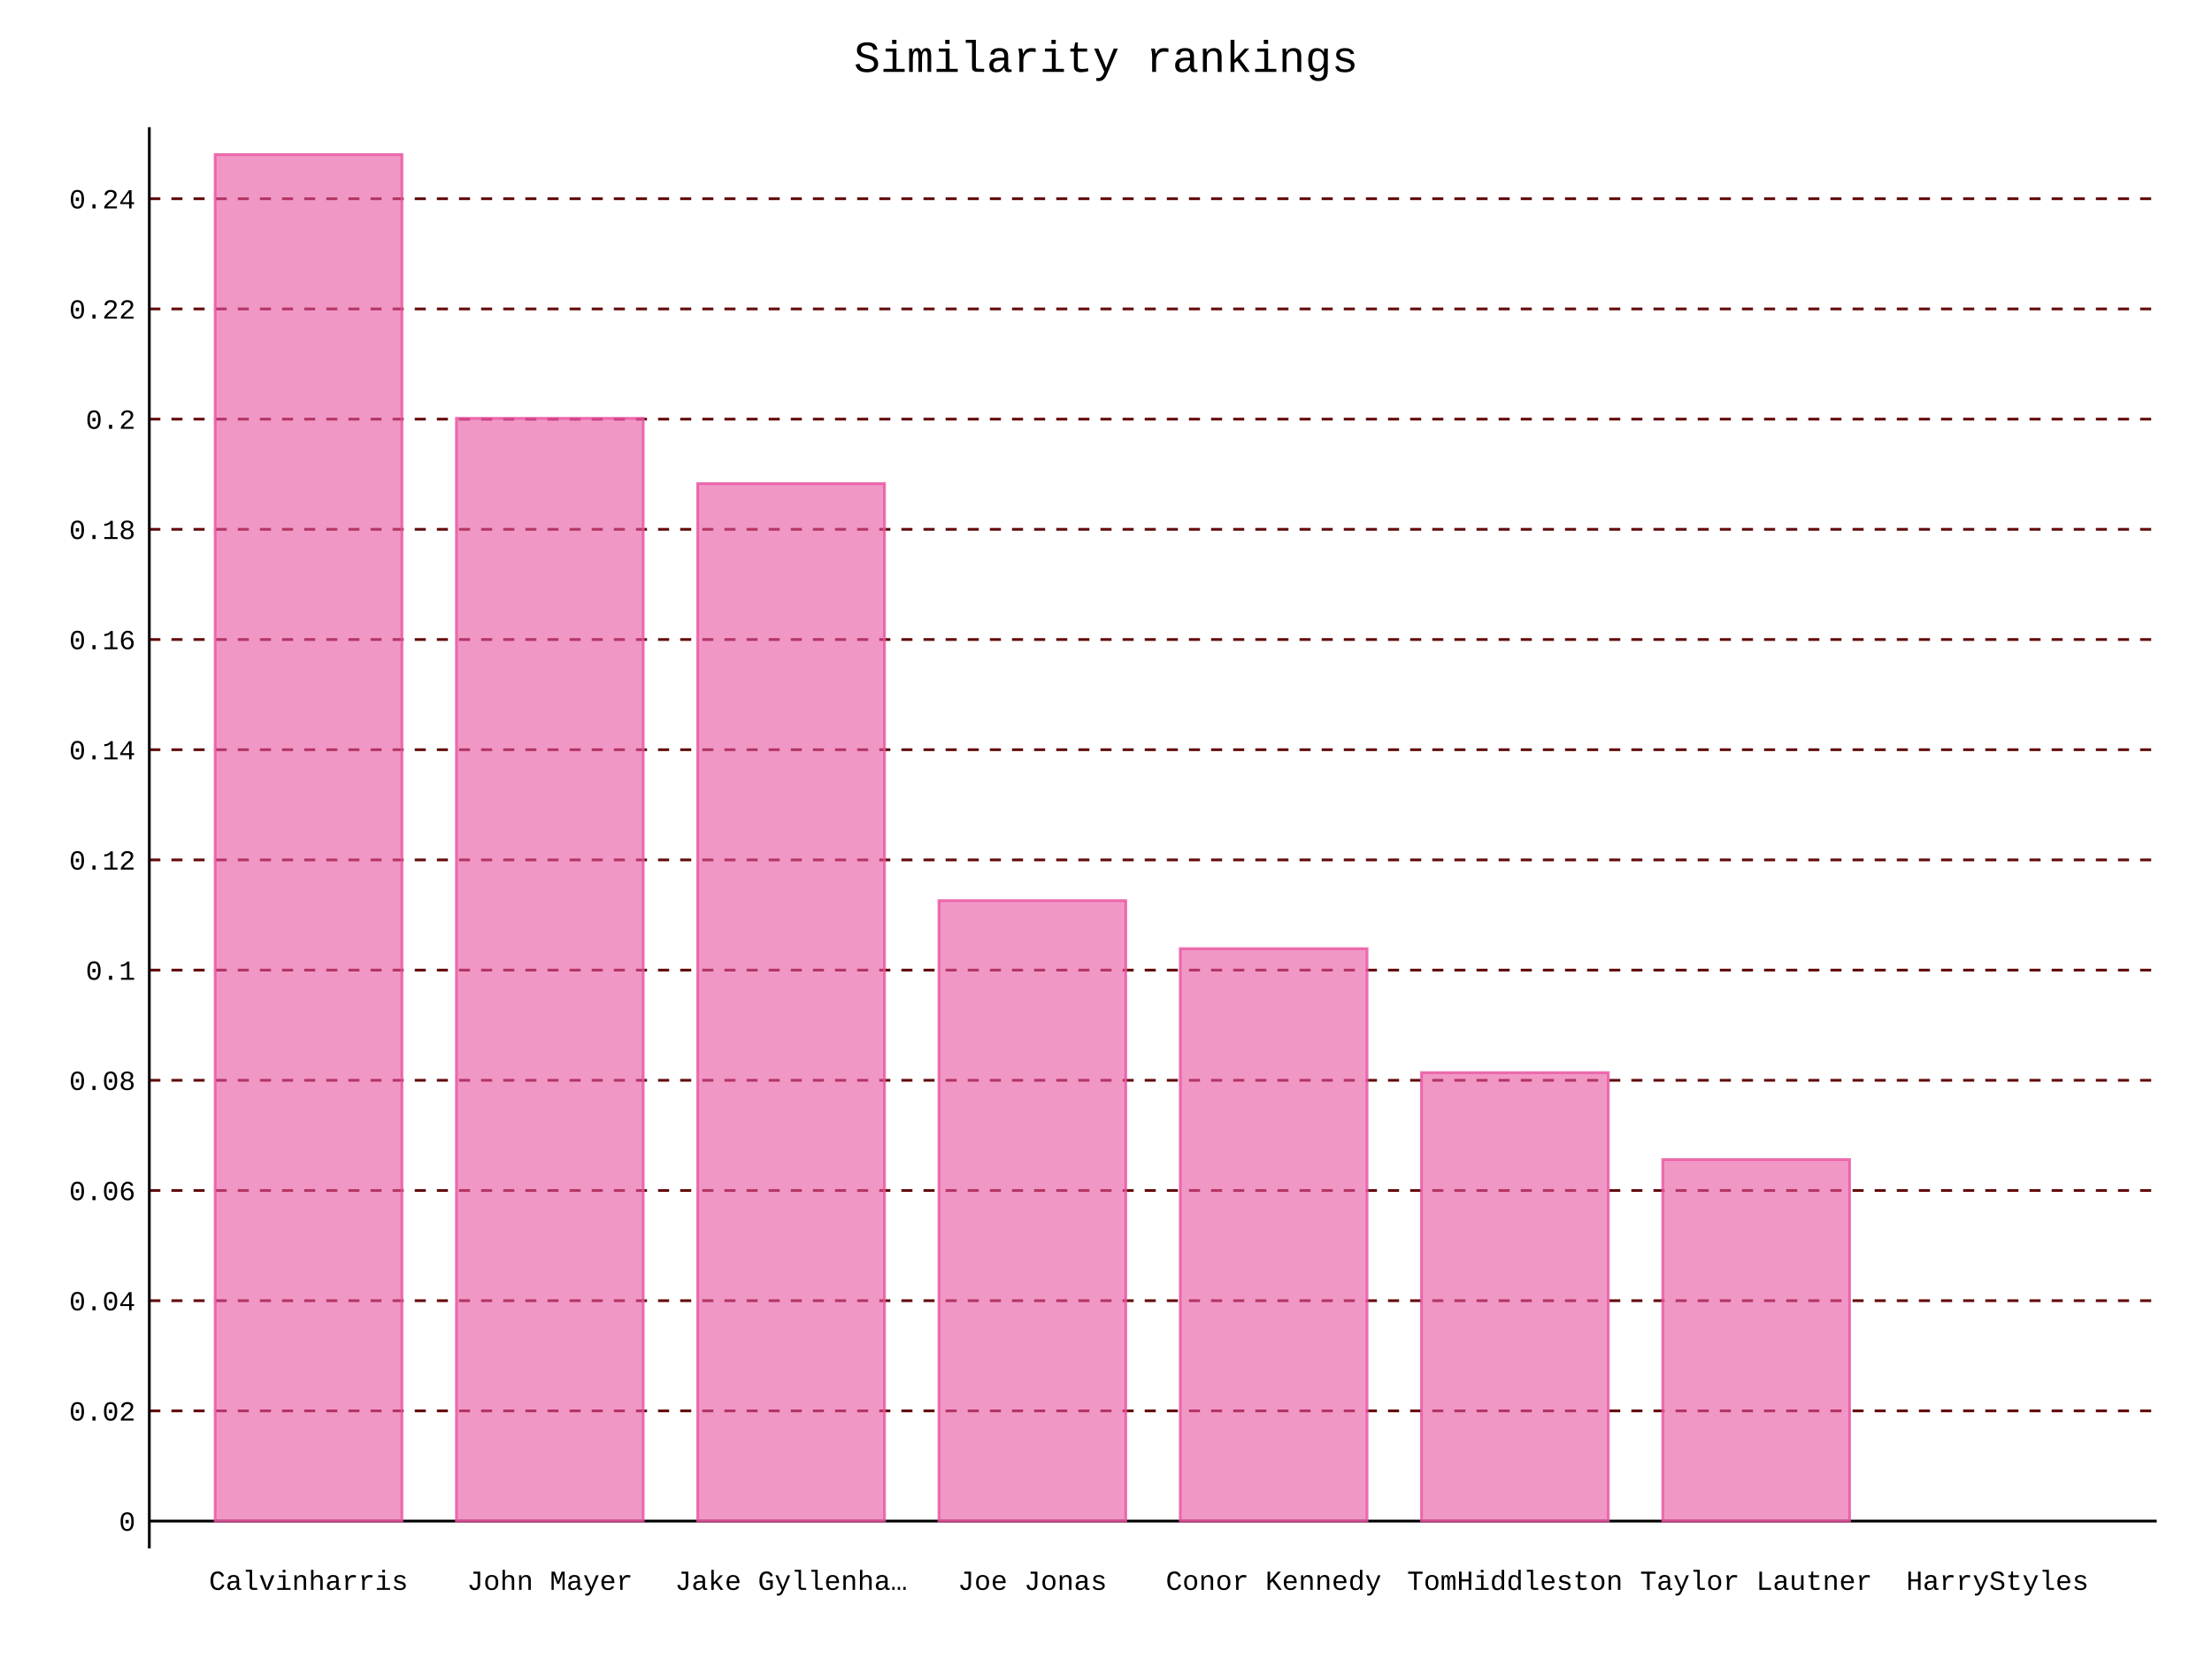
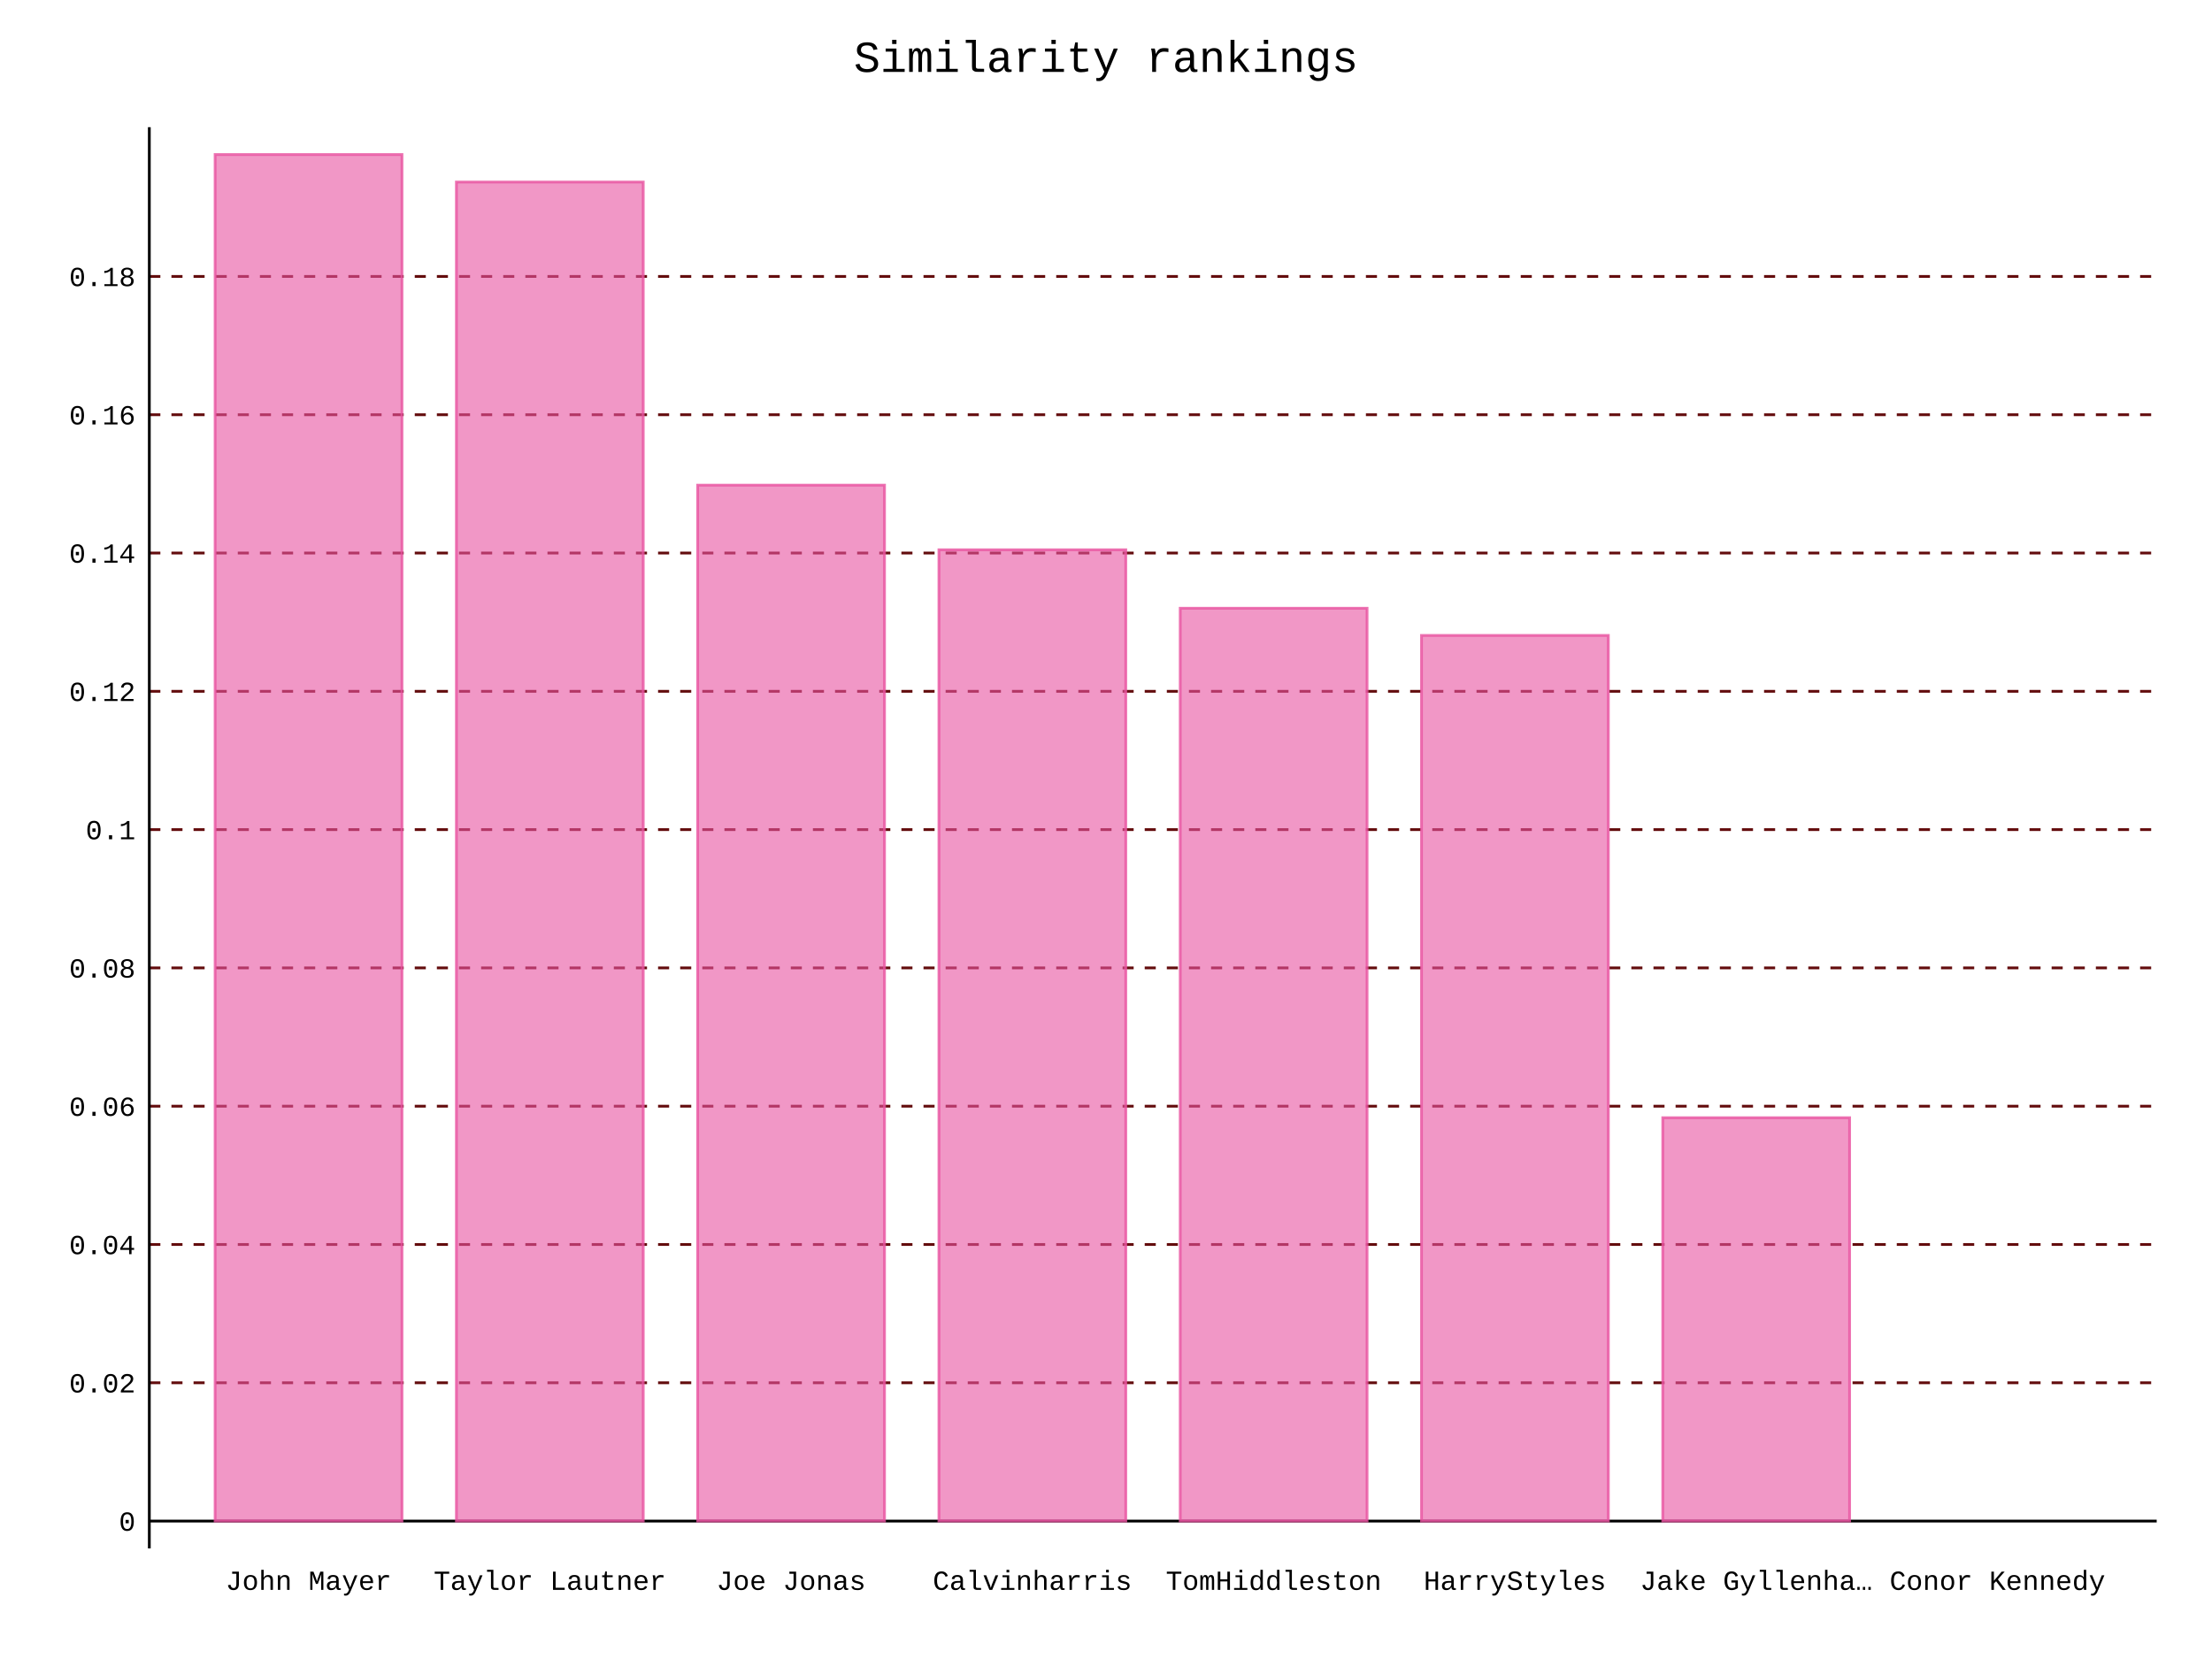
- <svg xmlns="http://www.w3.org/2000/svg" class="pygal-chart" id="chart-2807eb09-9871-4515-9097-743f9240a7e0" viewBox="0 0 800 600">
+ <svg xmlns="http://www.w3.org/2000/svg" class="pygal-chart" id="chart-58e8b075-e846-4429-ba4e-7b8e19b84b33" viewBox="0 0 800 600">
  <defs>
-     <style type="text/css">#chart-2807eb09-9871-4515-9097-743f9240a7e0{-webkit-user-select:none;-webkit-font-smoothing:antialiased;font-family:Consolas,"Liberation Mono",Menlo,Courier,monospace}#chart-2807eb09-9871-4515-9097-743f9240a7e0 .title{font-family:Consolas,"Liberation Mono",Menlo,Courier,monospace;font-size:16px}#chart-2807eb09-9871-4515-9097-743f9240a7e0 .legends .legend text{font-family:Consolas,"Liberation Mono",Menlo,Courier,monospace;font-size:14px}#chart-2807eb09-9871-4515-9097-743f9240a7e0 .axis text{font-family:Consolas,"Liberation Mono",Menlo,Courier,monospace;font-size:10px}#chart-2807eb09-9871-4515-9097-743f9240a7e0 .axis text.major{font-family:Consolas,"Liberation Mono",Menlo,Courier,monospace;font-size:10px}#chart-2807eb09-9871-4515-9097-743f9240a7e0 .text-overlay text.value{font-family:Consolas,"Liberation Mono",Menlo,Courier,monospace;font-size:16px}#chart-2807eb09-9871-4515-9097-743f9240a7e0 .text-overlay text.label{font-family:Consolas,"Liberation Mono",Menlo,Courier,monospace;font-size:10px}#chart-2807eb09-9871-4515-9097-743f9240a7e0 .tooltip{font-family:Consolas,"Liberation Mono",Menlo,Courier,monospace;font-size:14px}#chart-2807eb09-9871-4515-9097-743f9240a7e0 text.no_data{font-family:Consolas,"Liberation Mono",Menlo,Courier,monospace;font-size:64px}
- #chart-2807eb09-9871-4515-9097-743f9240a7e0{background-color:transparent}#chart-2807eb09-9871-4515-9097-743f9240a7e0 path,#chart-2807eb09-9871-4515-9097-743f9240a7e0 line,#chart-2807eb09-9871-4515-9097-743f9240a7e0 rect,#chart-2807eb09-9871-4515-9097-743f9240a7e0 circle{-webkit-transition:400ms ease-in;-moz-transition:400ms ease-in;transition:400ms ease-in}#chart-2807eb09-9871-4515-9097-743f9240a7e0 .graph &gt; .background{fill:transparent}#chart-2807eb09-9871-4515-9097-743f9240a7e0 .plot &gt; .background{fill:transparent}#chart-2807eb09-9871-4515-9097-743f9240a7e0 .graph{fill:#000000}#chart-2807eb09-9871-4515-9097-743f9240a7e0 text.no_data{fill:#000000}#chart-2807eb09-9871-4515-9097-743f9240a7e0 .title{fill:#000000}#chart-2807eb09-9871-4515-9097-743f9240a7e0 .legends .legend text{fill:#000000}#chart-2807eb09-9871-4515-9097-743f9240a7e0 .legends .legend:hover text{fill:#000000}#chart-2807eb09-9871-4515-9097-743f9240a7e0 .axis .line{stroke:#000000}#chart-2807eb09-9871-4515-9097-743f9240a7e0 .axis .guide.line{stroke:#630C0D}#chart-2807eb09-9871-4515-9097-743f9240a7e0 .axis .major.line{stroke:#000000}#chart-2807eb09-9871-4515-9097-743f9240a7e0 .axis text.major{fill:#000000}#chart-2807eb09-9871-4515-9097-743f9240a7e0 .axis.y .guides:hover .guide.line,#chart-2807eb09-9871-4515-9097-743f9240a7e0 .line-graph .axis.x .guides:hover .guide.line,#chart-2807eb09-9871-4515-9097-743f9240a7e0 .stackedline-graph .axis.x .guides:hover .guide.line,#chart-2807eb09-9871-4515-9097-743f9240a7e0 .xy-graph .axis.x .guides:hover .guide.line{stroke:#000000}#chart-2807eb09-9871-4515-9097-743f9240a7e0 .axis .guides:hover text{fill:#000000}#chart-2807eb09-9871-4515-9097-743f9240a7e0 .reactive{fill-opacity:.6;stroke-opacity:.8}#chart-2807eb09-9871-4515-9097-743f9240a7e0 .ci{stroke:#000000}#chart-2807eb09-9871-4515-9097-743f9240a7e0 .reactive.active,#chart-2807eb09-9871-4515-9097-743f9240a7e0 .active .reactive{fill-opacity:.9;stroke-opacity:.9;stroke-width:4}#chart-2807eb09-9871-4515-9097-743f9240a7e0 .ci .reactive.active{stroke-width:1.5}#chart-2807eb09-9871-4515-9097-743f9240a7e0 .series text{fill:#000000}#chart-2807eb09-9871-4515-9097-743f9240a7e0 .tooltip rect{fill:transparent;stroke:#000000;-webkit-transition:opacity 400ms ease-in;-moz-transition:opacity 400ms ease-in;transition:opacity 400ms ease-in}#chart-2807eb09-9871-4515-9097-743f9240a7e0 .tooltip .label{fill:#000000}#chart-2807eb09-9871-4515-9097-743f9240a7e0 .tooltip .label{fill:#000000}#chart-2807eb09-9871-4515-9097-743f9240a7e0 .tooltip .legend{font-size:.8em;fill:#630C0D}#chart-2807eb09-9871-4515-9097-743f9240a7e0 .tooltip .x_label{font-size:.6em;fill:#000000}#chart-2807eb09-9871-4515-9097-743f9240a7e0 .tooltip .xlink{font-size:.5em;text-decoration:underline}#chart-2807eb09-9871-4515-9097-743f9240a7e0 .tooltip .value{font-size:1.5em}#chart-2807eb09-9871-4515-9097-743f9240a7e0 .bound{font-size:.5em}#chart-2807eb09-9871-4515-9097-743f9240a7e0 .max-value{font-size:.75em;fill:#630C0D}#chart-2807eb09-9871-4515-9097-743f9240a7e0 .map-element{fill:transparent;stroke:#630C0D !important}#chart-2807eb09-9871-4515-9097-743f9240a7e0 .map-element .reactive{fill-opacity:inherit;stroke-opacity:inherit}#chart-2807eb09-9871-4515-9097-743f9240a7e0 .color-0,#chart-2807eb09-9871-4515-9097-743f9240a7e0 .color-0 a:visited{stroke:#E853A0;fill:#E853A0}#chart-2807eb09-9871-4515-9097-743f9240a7e0 .text-overlay .color-0 text{fill:black}
- #chart-2807eb09-9871-4515-9097-743f9240a7e0 text.no_data{text-anchor:middle}#chart-2807eb09-9871-4515-9097-743f9240a7e0 .guide.line{fill:none}#chart-2807eb09-9871-4515-9097-743f9240a7e0 .centered{text-anchor:middle}#chart-2807eb09-9871-4515-9097-743f9240a7e0 .title{text-anchor:middle}#chart-2807eb09-9871-4515-9097-743f9240a7e0 .legends .legend text{fill-opacity:1}#chart-2807eb09-9871-4515-9097-743f9240a7e0 .axis.x text{text-anchor:middle}#chart-2807eb09-9871-4515-9097-743f9240a7e0 .axis.x:not(.web) text[transform]{text-anchor:start}#chart-2807eb09-9871-4515-9097-743f9240a7e0 .axis.x:not(.web) text[transform].backwards{text-anchor:end}#chart-2807eb09-9871-4515-9097-743f9240a7e0 .axis.y text{text-anchor:end}#chart-2807eb09-9871-4515-9097-743f9240a7e0 .axis.y text[transform].backwards{text-anchor:start}#chart-2807eb09-9871-4515-9097-743f9240a7e0 .axis.y2 text{text-anchor:start}#chart-2807eb09-9871-4515-9097-743f9240a7e0 .axis.y2 text[transform].backwards{text-anchor:end}#chart-2807eb09-9871-4515-9097-743f9240a7e0 .axis .guide.line{stroke-dasharray:4,4}#chart-2807eb09-9871-4515-9097-743f9240a7e0 .axis .major.guide.line{stroke-dasharray:6,6}#chart-2807eb09-9871-4515-9097-743f9240a7e0 .horizontal .axis.y .guide.line,#chart-2807eb09-9871-4515-9097-743f9240a7e0 .horizontal .axis.y2 .guide.line,#chart-2807eb09-9871-4515-9097-743f9240a7e0 .vertical .axis.x .guide.line{opacity:0}#chart-2807eb09-9871-4515-9097-743f9240a7e0 .horizontal .axis.always_show .guide.line,#chart-2807eb09-9871-4515-9097-743f9240a7e0 .vertical .axis.always_show .guide.line{opacity:1 !important}#chart-2807eb09-9871-4515-9097-743f9240a7e0 .axis.y .guides:hover .guide.line,#chart-2807eb09-9871-4515-9097-743f9240a7e0 .axis.y2 .guides:hover .guide.line,#chart-2807eb09-9871-4515-9097-743f9240a7e0 .axis.x .guides:hover .guide.line{opacity:1}#chart-2807eb09-9871-4515-9097-743f9240a7e0 .axis .guides:hover text{opacity:1}#chart-2807eb09-9871-4515-9097-743f9240a7e0 .nofill{fill:none}#chart-2807eb09-9871-4515-9097-743f9240a7e0 .subtle-fill{fill-opacity:.2}#chart-2807eb09-9871-4515-9097-743f9240a7e0 .dot{stroke-width:1px;fill-opacity:1}#chart-2807eb09-9871-4515-9097-743f9240a7e0 .dot.active{stroke-width:5px}#chart-2807eb09-9871-4515-9097-743f9240a7e0 .dot.negative{fill:transparent}#chart-2807eb09-9871-4515-9097-743f9240a7e0 text,#chart-2807eb09-9871-4515-9097-743f9240a7e0 tspan{stroke:none !important}#chart-2807eb09-9871-4515-9097-743f9240a7e0 .series text.active{opacity:1}#chart-2807eb09-9871-4515-9097-743f9240a7e0 .tooltip rect{fill-opacity:.95;stroke-width:.5}#chart-2807eb09-9871-4515-9097-743f9240a7e0 .tooltip text{fill-opacity:1}#chart-2807eb09-9871-4515-9097-743f9240a7e0 .showable{visibility:hidden}#chart-2807eb09-9871-4515-9097-743f9240a7e0 .showable.shown{visibility:visible}#chart-2807eb09-9871-4515-9097-743f9240a7e0 .gauge-background{fill:rgba(229,229,229,1);stroke:none}#chart-2807eb09-9871-4515-9097-743f9240a7e0 .bg-lines{stroke:transparent;stroke-width:2px}</style>
+     <style type="text/css">#chart-58e8b075-e846-4429-ba4e-7b8e19b84b33{-webkit-user-select:none;-webkit-font-smoothing:antialiased;font-family:Consolas,"Liberation Mono",Menlo,Courier,monospace}#chart-58e8b075-e846-4429-ba4e-7b8e19b84b33 .title{font-family:Consolas,"Liberation Mono",Menlo,Courier,monospace;font-size:16px}#chart-58e8b075-e846-4429-ba4e-7b8e19b84b33 .legends .legend text{font-family:Consolas,"Liberation Mono",Menlo,Courier,monospace;font-size:14px}#chart-58e8b075-e846-4429-ba4e-7b8e19b84b33 .axis text{font-family:Consolas,"Liberation Mono",Menlo,Courier,monospace;font-size:10px}#chart-58e8b075-e846-4429-ba4e-7b8e19b84b33 .axis text.major{font-family:Consolas,"Liberation Mono",Menlo,Courier,monospace;font-size:10px}#chart-58e8b075-e846-4429-ba4e-7b8e19b84b33 .text-overlay text.value{font-family:Consolas,"Liberation Mono",Menlo,Courier,monospace;font-size:16px}#chart-58e8b075-e846-4429-ba4e-7b8e19b84b33 .text-overlay text.label{font-family:Consolas,"Liberation Mono",Menlo,Courier,monospace;font-size:10px}#chart-58e8b075-e846-4429-ba4e-7b8e19b84b33 .tooltip{font-family:Consolas,"Liberation Mono",Menlo,Courier,monospace;font-size:14px}#chart-58e8b075-e846-4429-ba4e-7b8e19b84b33 text.no_data{font-family:Consolas,"Liberation Mono",Menlo,Courier,monospace;font-size:64px}
+ #chart-58e8b075-e846-4429-ba4e-7b8e19b84b33{background-color:transparent}#chart-58e8b075-e846-4429-ba4e-7b8e19b84b33 path,#chart-58e8b075-e846-4429-ba4e-7b8e19b84b33 line,#chart-58e8b075-e846-4429-ba4e-7b8e19b84b33 rect,#chart-58e8b075-e846-4429-ba4e-7b8e19b84b33 circle{-webkit-transition:400ms ease-in;-moz-transition:400ms ease-in;transition:400ms ease-in}#chart-58e8b075-e846-4429-ba4e-7b8e19b84b33 .graph &gt; .background{fill:transparent}#chart-58e8b075-e846-4429-ba4e-7b8e19b84b33 .plot &gt; .background{fill:transparent}#chart-58e8b075-e846-4429-ba4e-7b8e19b84b33 .graph{fill:#000000}#chart-58e8b075-e846-4429-ba4e-7b8e19b84b33 text.no_data{fill:#000000}#chart-58e8b075-e846-4429-ba4e-7b8e19b84b33 .title{fill:#000000}#chart-58e8b075-e846-4429-ba4e-7b8e19b84b33 .legends .legend text{fill:#000000}#chart-58e8b075-e846-4429-ba4e-7b8e19b84b33 .legends .legend:hover text{fill:#000000}#chart-58e8b075-e846-4429-ba4e-7b8e19b84b33 .axis .line{stroke:#000000}#chart-58e8b075-e846-4429-ba4e-7b8e19b84b33 .axis .guide.line{stroke:#630C0D}#chart-58e8b075-e846-4429-ba4e-7b8e19b84b33 .axis .major.line{stroke:#000000}#chart-58e8b075-e846-4429-ba4e-7b8e19b84b33 .axis text.major{fill:#000000}#chart-58e8b075-e846-4429-ba4e-7b8e19b84b33 .axis.y .guides:hover .guide.line,#chart-58e8b075-e846-4429-ba4e-7b8e19b84b33 .line-graph .axis.x .guides:hover .guide.line,#chart-58e8b075-e846-4429-ba4e-7b8e19b84b33 .stackedline-graph .axis.x .guides:hover .guide.line,#chart-58e8b075-e846-4429-ba4e-7b8e19b84b33 .xy-graph .axis.x .guides:hover .guide.line{stroke:#000000}#chart-58e8b075-e846-4429-ba4e-7b8e19b84b33 .axis .guides:hover text{fill:#000000}#chart-58e8b075-e846-4429-ba4e-7b8e19b84b33 .reactive{fill-opacity:.6;stroke-opacity:.8}#chart-58e8b075-e846-4429-ba4e-7b8e19b84b33 .ci{stroke:#000000}#chart-58e8b075-e846-4429-ba4e-7b8e19b84b33 .reactive.active,#chart-58e8b075-e846-4429-ba4e-7b8e19b84b33 .active .reactive{fill-opacity:.9;stroke-opacity:.9;stroke-width:4}#chart-58e8b075-e846-4429-ba4e-7b8e19b84b33 .ci .reactive.active{stroke-width:1.5}#chart-58e8b075-e846-4429-ba4e-7b8e19b84b33 .series text{fill:#000000}#chart-58e8b075-e846-4429-ba4e-7b8e19b84b33 .tooltip rect{fill:transparent;stroke:#000000;-webkit-transition:opacity 400ms ease-in;-moz-transition:opacity 400ms ease-in;transition:opacity 400ms ease-in}#chart-58e8b075-e846-4429-ba4e-7b8e19b84b33 .tooltip .label{fill:#000000}#chart-58e8b075-e846-4429-ba4e-7b8e19b84b33 .tooltip .label{fill:#000000}#chart-58e8b075-e846-4429-ba4e-7b8e19b84b33 .tooltip .legend{font-size:.8em;fill:#630C0D}#chart-58e8b075-e846-4429-ba4e-7b8e19b84b33 .tooltip .x_label{font-size:.6em;fill:#000000}#chart-58e8b075-e846-4429-ba4e-7b8e19b84b33 .tooltip .xlink{font-size:.5em;text-decoration:underline}#chart-58e8b075-e846-4429-ba4e-7b8e19b84b33 .tooltip .value{font-size:1.5em}#chart-58e8b075-e846-4429-ba4e-7b8e19b84b33 .bound{font-size:.5em}#chart-58e8b075-e846-4429-ba4e-7b8e19b84b33 .max-value{font-size:.75em;fill:#630C0D}#chart-58e8b075-e846-4429-ba4e-7b8e19b84b33 .map-element{fill:transparent;stroke:#630C0D !important}#chart-58e8b075-e846-4429-ba4e-7b8e19b84b33 .map-element .reactive{fill-opacity:inherit;stroke-opacity:inherit}#chart-58e8b075-e846-4429-ba4e-7b8e19b84b33 .color-0,#chart-58e8b075-e846-4429-ba4e-7b8e19b84b33 .color-0 a:visited{stroke:#E853A0;fill:#E853A0}#chart-58e8b075-e846-4429-ba4e-7b8e19b84b33 .text-overlay .color-0 text{fill:black}
+ #chart-58e8b075-e846-4429-ba4e-7b8e19b84b33 text.no_data{text-anchor:middle}#chart-58e8b075-e846-4429-ba4e-7b8e19b84b33 .guide.line{fill:none}#chart-58e8b075-e846-4429-ba4e-7b8e19b84b33 .centered{text-anchor:middle}#chart-58e8b075-e846-4429-ba4e-7b8e19b84b33 .title{text-anchor:middle}#chart-58e8b075-e846-4429-ba4e-7b8e19b84b33 .legends .legend text{fill-opacity:1}#chart-58e8b075-e846-4429-ba4e-7b8e19b84b33 .axis.x text{text-anchor:middle}#chart-58e8b075-e846-4429-ba4e-7b8e19b84b33 .axis.x:not(.web) text[transform]{text-anchor:start}#chart-58e8b075-e846-4429-ba4e-7b8e19b84b33 .axis.x:not(.web) text[transform].backwards{text-anchor:end}#chart-58e8b075-e846-4429-ba4e-7b8e19b84b33 .axis.y text{text-anchor:end}#chart-58e8b075-e846-4429-ba4e-7b8e19b84b33 .axis.y text[transform].backwards{text-anchor:start}#chart-58e8b075-e846-4429-ba4e-7b8e19b84b33 .axis.y2 text{text-anchor:start}#chart-58e8b075-e846-4429-ba4e-7b8e19b84b33 .axis.y2 text[transform].backwards{text-anchor:end}#chart-58e8b075-e846-4429-ba4e-7b8e19b84b33 .axis .guide.line{stroke-dasharray:4,4}#chart-58e8b075-e846-4429-ba4e-7b8e19b84b33 .axis .major.guide.line{stroke-dasharray:6,6}#chart-58e8b075-e846-4429-ba4e-7b8e19b84b33 .horizontal .axis.y .guide.line,#chart-58e8b075-e846-4429-ba4e-7b8e19b84b33 .horizontal .axis.y2 .guide.line,#chart-58e8b075-e846-4429-ba4e-7b8e19b84b33 .vertical .axis.x .guide.line{opacity:0}#chart-58e8b075-e846-4429-ba4e-7b8e19b84b33 .horizontal .axis.always_show .guide.line,#chart-58e8b075-e846-4429-ba4e-7b8e19b84b33 .vertical .axis.always_show .guide.line{opacity:1 !important}#chart-58e8b075-e846-4429-ba4e-7b8e19b84b33 .axis.y .guides:hover .guide.line,#chart-58e8b075-e846-4429-ba4e-7b8e19b84b33 .axis.y2 .guides:hover .guide.line,#chart-58e8b075-e846-4429-ba4e-7b8e19b84b33 .axis.x .guides:hover .guide.line{opacity:1}#chart-58e8b075-e846-4429-ba4e-7b8e19b84b33 .axis .guides:hover text{opacity:1}#chart-58e8b075-e846-4429-ba4e-7b8e19b84b33 .nofill{fill:none}#chart-58e8b075-e846-4429-ba4e-7b8e19b84b33 .subtle-fill{fill-opacity:.2}#chart-58e8b075-e846-4429-ba4e-7b8e19b84b33 .dot{stroke-width:1px;fill-opacity:1}#chart-58e8b075-e846-4429-ba4e-7b8e19b84b33 .dot.active{stroke-width:5px}#chart-58e8b075-e846-4429-ba4e-7b8e19b84b33 .dot.negative{fill:transparent}#chart-58e8b075-e846-4429-ba4e-7b8e19b84b33 text,#chart-58e8b075-e846-4429-ba4e-7b8e19b84b33 tspan{stroke:none !important}#chart-58e8b075-e846-4429-ba4e-7b8e19b84b33 .series text.active{opacity:1}#chart-58e8b075-e846-4429-ba4e-7b8e19b84b33 .tooltip rect{fill-opacity:.95;stroke-width:.5}#chart-58e8b075-e846-4429-ba4e-7b8e19b84b33 .tooltip text{fill-opacity:1}#chart-58e8b075-e846-4429-ba4e-7b8e19b84b33 .showable{visibility:hidden}#chart-58e8b075-e846-4429-ba4e-7b8e19b84b33 .showable.shown{visibility:visible}#chart-58e8b075-e846-4429-ba4e-7b8e19b84b33 .gauge-background{fill:rgba(229,229,229,1);stroke:none}#chart-58e8b075-e846-4429-ba4e-7b8e19b84b33 .bg-lines{stroke:transparent;stroke-width:2px}</style>
  </defs>
  <g class="graph bar-graph vertical">
    <rect class="background" height="600" width="800" x="0" y="0" />
    <g class="plot" transform="translate(54, 46)">
      <rect class="background" height="514" width="726.0" x="0" y="0" />
      <g class="axis y always_show">
        <g class="guides">
          <path class="axis major line" d="M0 504.115 h726" />
          <text class="major" x="-5" y="507.615">0</text>
        </g>
        <g class="guides">
-           <path class="guide line" d="M0 464.262 h726" />
-           <text class="" x="-5" y="467.762">0.02</text>
+           <path class="guide line" d="M0 454.1 h726" />
+           <text class="" x="-5" y="457.6">0.02</text>
        </g>
        <g class="guides">
-           <path class="guide line" d="M0 424.409 h726" />
-           <text class="" x="-5" y="427.909">0.04</text>
+           <path class="guide line" d="M0 404.085 h726" />
+           <text class="" x="-5" y="407.585">0.04</text>
        </g>
        <g class="guides">
-           <path class="guide line" d="M0 384.556 h726" />
-           <text class="" x="-5" y="388.056">0.06</text>
+           <path class="guide line" d="M0 354.07 h726" />
+           <text class="" x="-5" y="357.57">0.06</text>
        </g>
        <g class="guides">
-           <path class="guide line" d="M0 344.703 h726" />
-           <text class="" x="-5" y="348.203">0.08</text>
+           <path class="guide line" d="M0 304.054 h726" />
+           <text class="" x="-5" y="307.554">0.08</text>
        </g>
        <g class="guides">
-           <path class="guide line" d="M0 304.85 h726" />
-           <text class="" x="-5" y="308.35">0.1</text>
+           <path class="guide line" d="M0 254.039 h726" />
+           <text class="" x="-5" y="257.539">0.1</text>
        </g>
        <g class="guides">
-           <path class="guide line" d="M0 264.996 h726" />
-           <text class="" x="-5" y="268.496">0.12</text>
+           <path class="guide line" d="M0 204.024 h726" />
+           <text class="" x="-5" y="207.524">0.12</text>
        </g>
        <g class="guides">
-           <path class="guide line" d="M0 225.143 h726" />
-           <text class="" x="-5" y="228.643">0.14</text>
+           <path class="guide line" d="M0 154.009 h726" />
+           <text class="" x="-5" y="157.509">0.14</text>
        </g>
        <g class="guides">
-           <path class="guide line" d="M0 185.29 h726" />
-           <text class="" x="-5" y="188.79">0.16</text>
+           <path class="guide line" d="M0 103.994 h726" />
+           <text class="" x="-5" y="107.494">0.16</text>
        </g>
        <g class="guides">
-           <path class="guide line" d="M0 145.437 h726" />
-           <text class="" x="-5" y="148.937">0.18</text>
-         </g>
-         <g class="guides">
-           <path class="guide line" d="M0 105.584 h726" />
-           <text class="" x="-5" y="109.084">0.2</text>
-         </g>
-         <g class="guides">
-           <path class="guide line" d="M0 65.731 h726" />
-           <text class="" x="-5" y="69.231">0.22</text>
-         </g>
-         <g class="guides">
-           <path class="guide line" d="M0 25.877 h726" />
-           <text class="" x="-5" y="29.377">0.24</text>
+           <path class="guide line" d="M0 53.978 h726" />
+           <text class="" x="-5" y="57.478">0.18</text>
        </g>
      </g>
      <g class="axis x">
        <path class="line" d="M0 0 v514" />
        <g class="guides">
          <path class="guide line" d="M57.591 0 v514" />
-           <text class="" x="57.591" y="529.0">Calvinharris</text>
+           <text class="" x="57.591" y="529.0">John Mayer</text>
        </g>
        <g class="guides">
          <path class="guide line" d="M144.851 0 v514" />
-           <text class="" x="144.851" y="529.0">John Mayer</text>
+           <text class="" x="144.851" y="529.0">Taylor Lautner</text>
        </g>
        <g class="guides">
          <path class="guide line" d="M232.111 0 v514" />
-           <text class="" x="232.111" y="529.0">Jake Gyllenha…</text>
+           <text class="" x="232.111" y="529.0">Joe Jonas</text>
        </g>
        <g class="guides">
          <path class="guide line" d="M319.37 0 v514" />
-           <text class="" x="319.37" y="529.0">Joe Jonas</text>
+           <text class="" x="319.37" y="529.0">Calvinharris</text>
        </g>
        <g class="guides">
          <path class="guide line" d="M406.63 0 v514" />
-           <text class="" x="406.63" y="529.0">Conor Kennedy</text>
+           <text class="" x="406.63" y="529.0">TomHiddleston</text>
        </g>
        <g class="guides">
          <path class="guide line" d="M493.889 0 v514" />
-           <text class="" x="493.889" y="529.0">TomHiddleston</text>
+           <text class="" x="493.889" y="529.0">HarryStyles</text>
        </g>
        <g class="guides">
          <path class="guide line" d="M581.149 0 v514" />
-           <text class="" x="581.149" y="529.0">Taylor Lautner</text>
+           <text class="" x="581.149" y="529.0">Jake Gyllenha…</text>
        </g>
        <g class="guides">
          <path class="guide line" d="M668.409 0 v514" />
-           <text class="" x="668.409" y="529.0">HarryStyles</text>
+           <text class="" x="668.409" y="529.0">Conor Kennedy</text>
        </g>
      </g>
      <g class="series serie-0 color-0">
        <g class="bars">
          <g class="bar">
            <rect class="rect reactive tooltip-trigger" height="494.231" rx="0" ry="0" width="67.574" x="23.804" y="9.885" />
          </g>
          <g class="bar">
-             <rect class="rect reactive tooltip-trigger" height="398.833" rx="0" ry="0" width="67.574" x="111.064" y="105.283" />
+             <rect class="rect reactive tooltip-trigger" height="484.28" rx="0" ry="0" width="67.574" x="111.064" y="19.836" />
          </g>
          <g class="bar">
-             <rect class="rect reactive tooltip-trigger" height="375.218" rx="0" ry="0" width="67.574" x="198.324" y="128.897" />
+             <rect class="rect reactive tooltip-trigger" height="374.66" rx="0" ry="0" width="67.574" x="198.324" y="129.456" />
          </g>
          <g class="bar">
-             <rect class="rect reactive tooltip-trigger" height="224.415" rx="0" ry="0" width="67.574" x="285.583" y="279.701" />
+             <rect class="rect reactive tooltip-trigger" height="351.277" rx="0" ry="0" width="67.574" x="285.583" y="152.838" />
          </g>
          <g class="bar">
-             <rect class="rect reactive tooltip-trigger" height="207.031" rx="0" ry="0" width="67.574" x="372.843" y="297.085" />
+             <rect class="rect reactive tooltip-trigger" height="330.137" rx="0" ry="0" width="67.574" x="372.843" y="173.978" />
          </g>
          <g class="bar">
-             <rect class="rect reactive tooltip-trigger" height="162.186" rx="0" ry="0" width="67.574" x="460.103" y="341.929" />
+             <rect class="rect reactive tooltip-trigger" height="320.302" rx="0" ry="0" width="67.574" x="460.103" y="183.813" />
          </g>
          <g class="bar">
-             <rect class="rect reactive tooltip-trigger" height="130.745" rx="0" ry="0" width="67.574" x="547.362" y="373.37" />
+             <rect class="rect reactive tooltip-trigger" height="145.875" rx="0" ry="0" width="67.574" x="547.362" y="358.24" />
          </g>
          <g class="bar">
            <rect class="rect reactive tooltip-trigger" height="0.0" rx="0" ry="0" width="67.574" x="634.622" y="504.115" />
          </g>
        </g>
      </g>
    </g>
    <g class="titles">
      <text class="title plot_title" x="400.0" y="26">Similarity rankings</text>
    </g>
    <g class="plot overlay" transform="translate(54, 46)">
      <g class="series serie-0 color-0" />
    </g>
    <g class="plot text-overlay" transform="translate(54, 46)">
      <g class="series serie-0 color-0" />
    </g>
    <g class="plot tooltip-overlay" transform="translate(54, 46)">
      <g class="tooltip" style="opacity: 0" transform="translate(0 0)">
        <rect class="tooltip-box" height="0" rx="0" ry="0" width="0" />
        <g class="text" />
      </g>
    </g>
  </g>
</svg>
